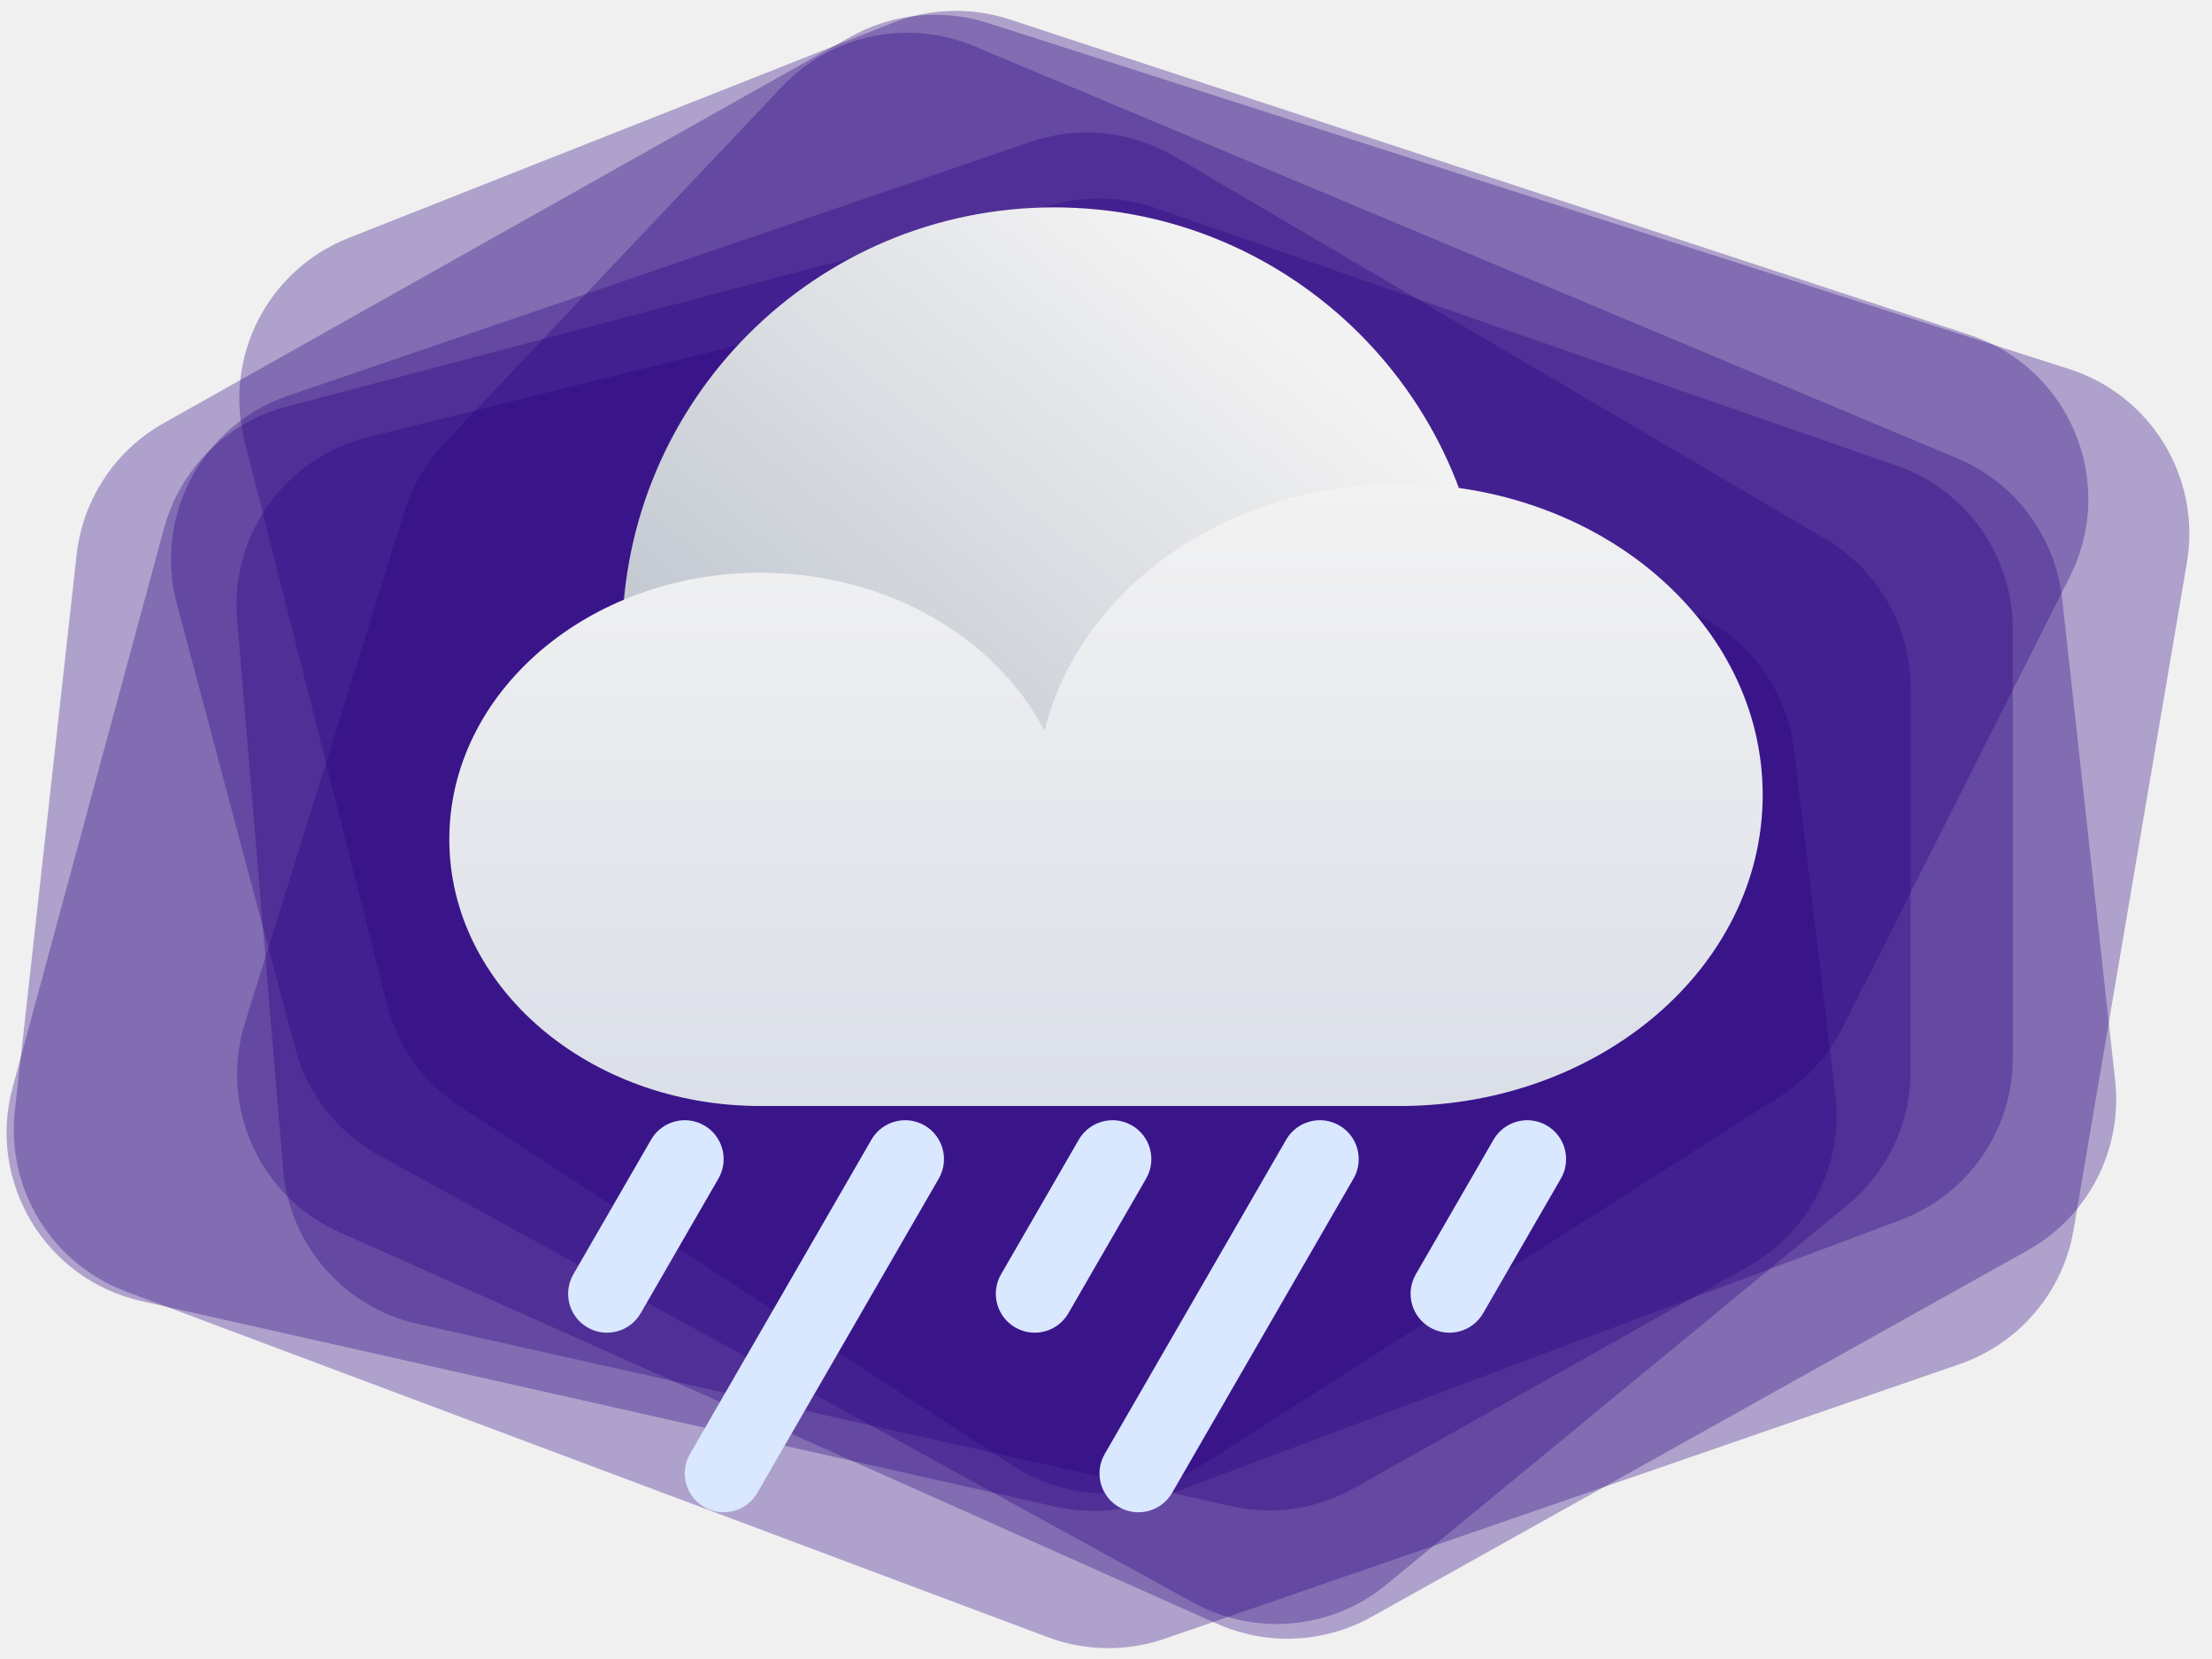
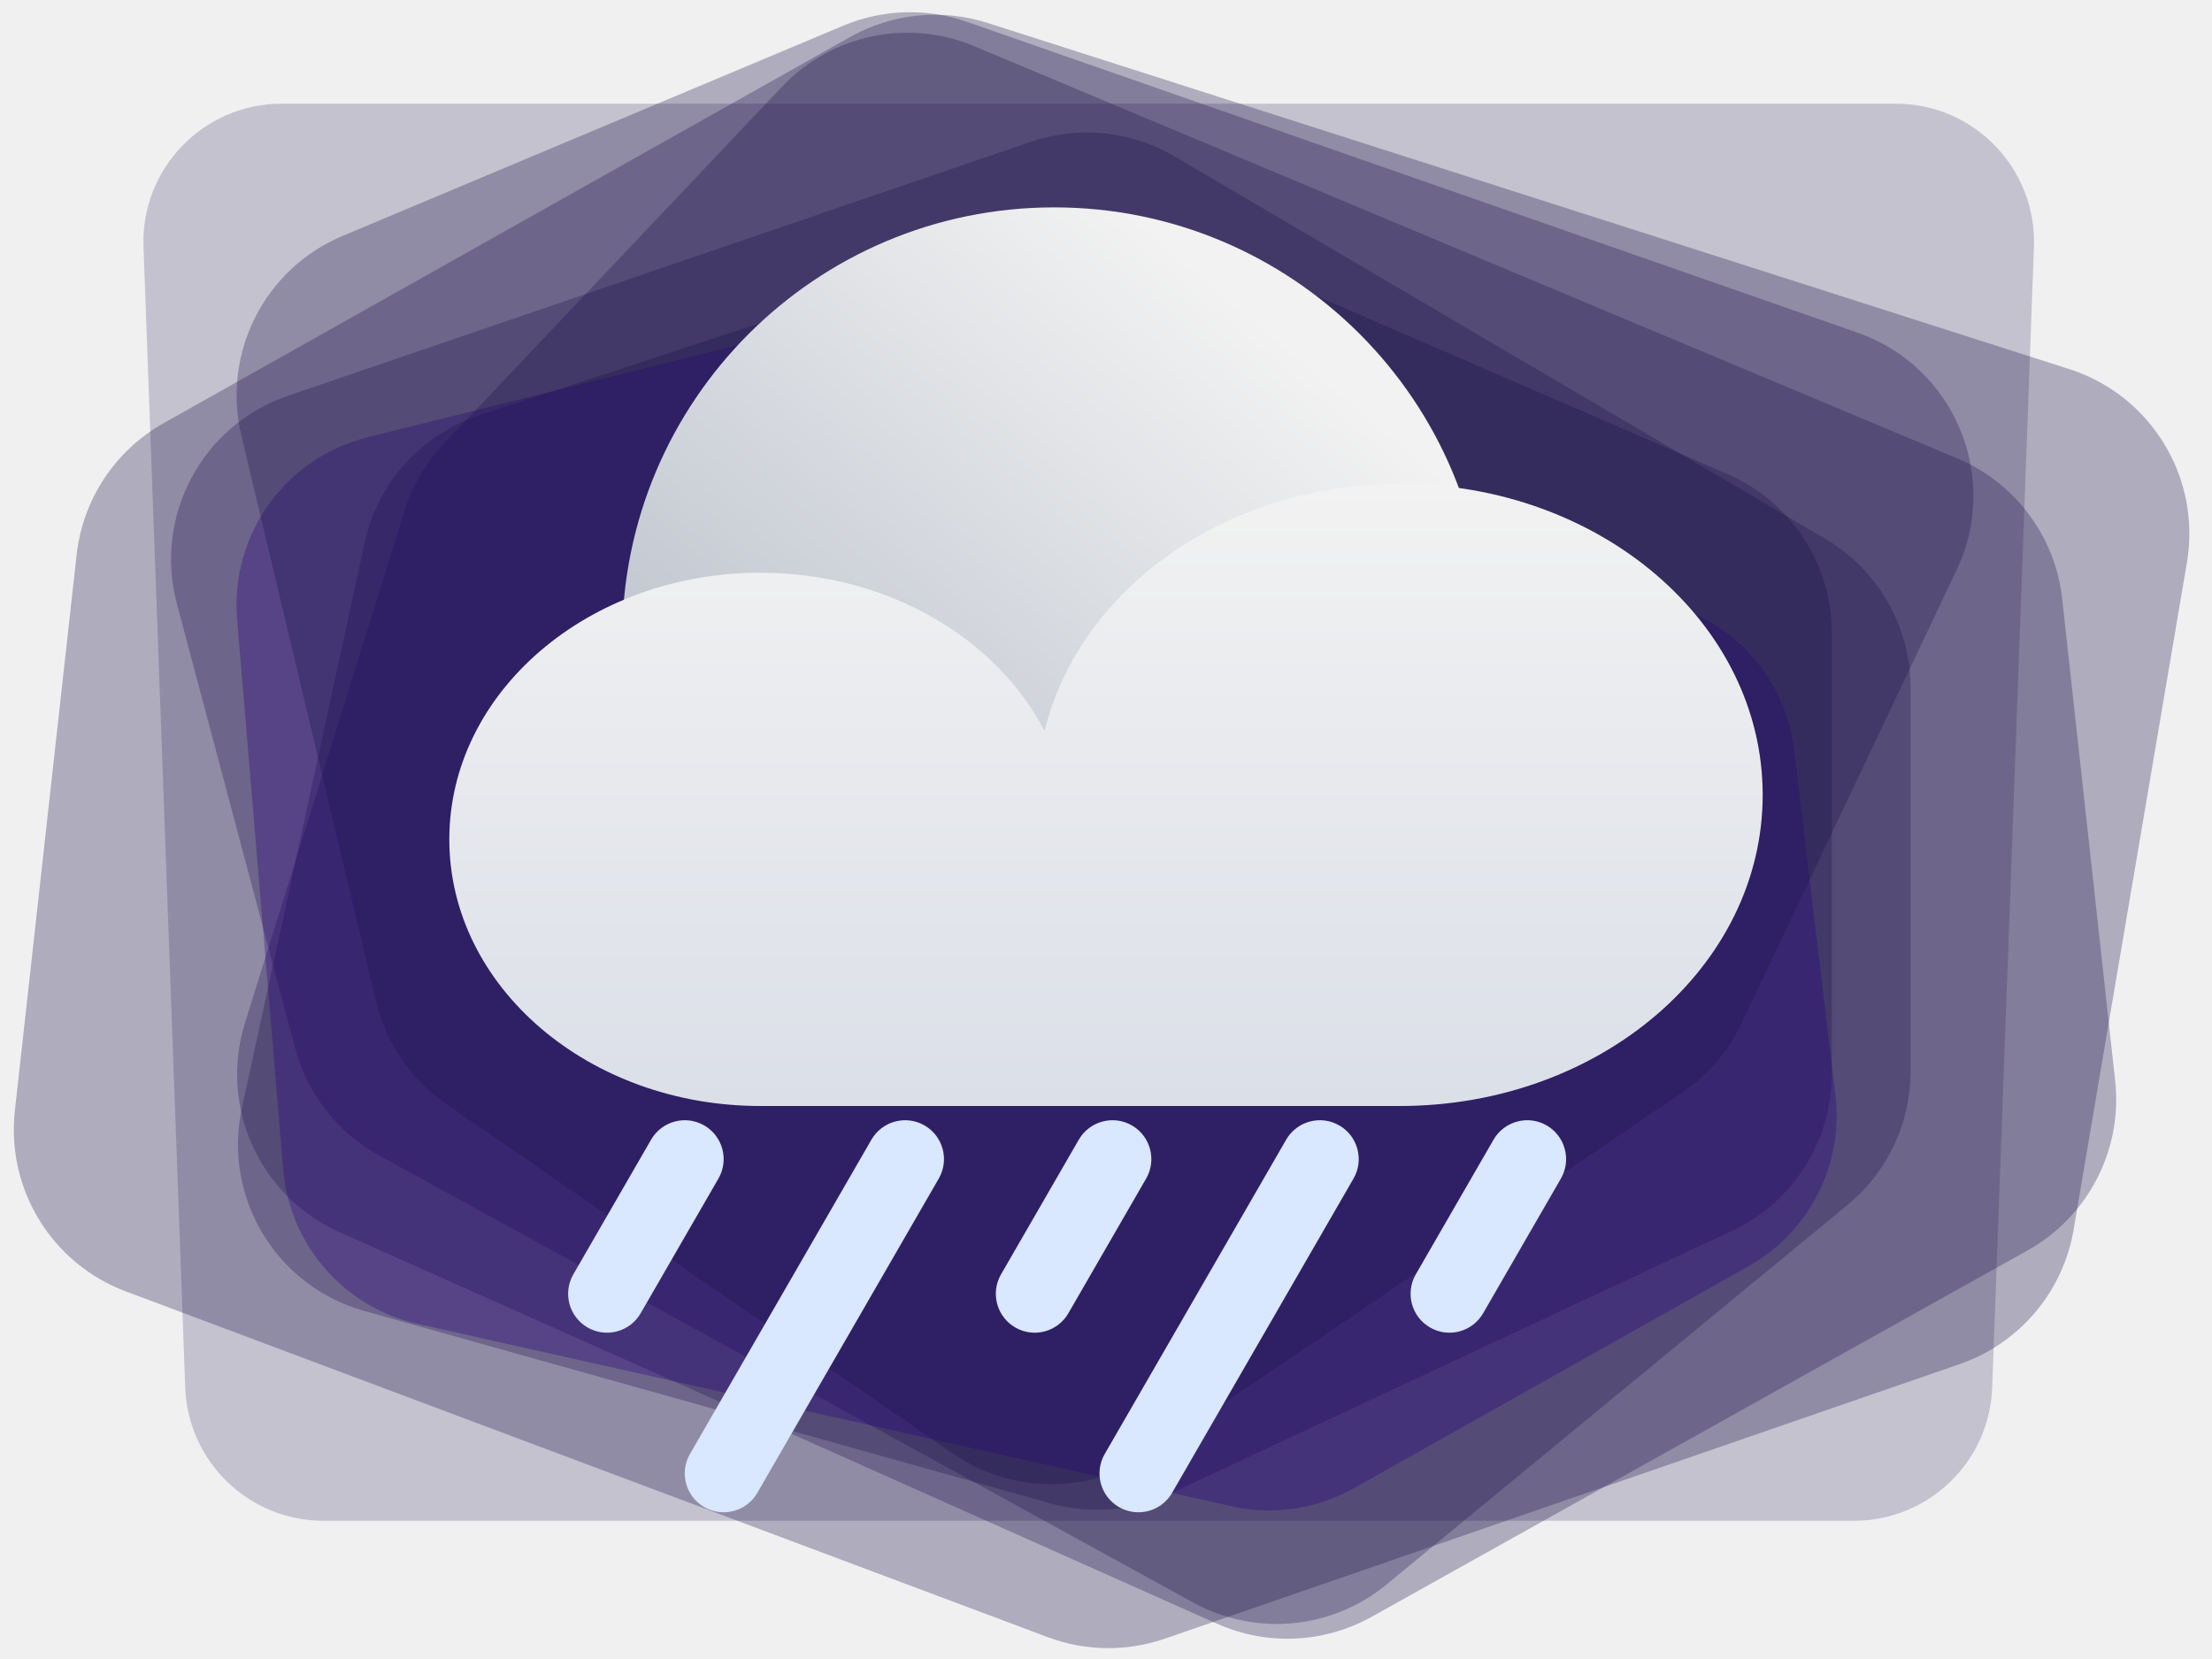
<svg xmlns="http://www.w3.org/2000/svg" width="64" height="48" viewBox="0 0 64 48" fill="none">
-   <g clip-path="url(#clip0_53_1881)">
-     <path d="M33.702 47.412C32.602 47.792 31.404 47.776 30.314 47.368L3.644 37.366C1.501 36.563 0.177 34.407 0.43 32.133L2.217 16.049C2.395 14.449 3.332 13.032 4.735 12.243L24.601 1.068C25.812 0.387 27.252 0.241 28.576 0.664L59.868 10.678C62.239 11.436 63.69 13.823 63.274 16.277L59.996 35.579C59.69 37.38 58.426 38.871 56.699 39.468L33.702 47.412Z" fill="#290081" fill-opacity="0.33" />
-     <path d="M29.828 4.102C31.207 3.631 32.723 3.785 33.979 4.523L52.812 15.59C54.34 16.488 55.279 18.128 55.279 19.901V31C55.279 32.494 54.611 33.91 53.457 34.86L40.115 45.846C38.536 47.147 36.324 47.354 34.53 46.369L10.966 33.43C9.768 32.772 8.892 31.653 8.541 30.333L5.117 17.468C4.442 14.929 5.846 12.301 8.332 11.451L29.828 4.102Z" fill="#290081" fill-opacity="0.33" />
-     <path d="M22.624 2.51C24.054 0.999 26.269 0.532 28.188 1.337L56.629 13.262C58.304 13.964 59.467 15.52 59.665 17.326L61.198 31.265C61.418 33.262 60.42 35.197 58.666 36.177L39.688 46.778C38.311 47.547 36.652 47.622 35.212 46.979L9.823 35.651C7.509 34.618 6.333 32.017 7.087 29.597L11.702 14.788C11.929 14.059 12.32 13.392 12.845 12.837L22.624 2.51Z" fill="#290081" fill-opacity="0.33" />
-     <path d="M30.525 5.908C31.486 5.655 32.502 5.694 33.441 6.021L54.877 13.473C56.887 14.171 58.235 16.067 58.235 18.195V30.615C58.235 32.699 56.942 34.565 54.991 35.297L33.397 43.396C32.486 43.738 31.494 43.806 30.544 43.593L4.094 37.645C1.317 37.021 -0.379 34.208 0.365 31.46L4.744 15.291C5.212 13.565 6.566 12.219 8.297 11.763L30.525 5.908Z" fill="#290081" fill-opacity="0.33" />
-     <path d="M26.946 8.59C28.064 8.312 29.244 8.428 30.286 8.92L49.08 17.779C50.638 18.514 51.708 19.999 51.912 21.709L53.104 31.686C53.344 33.692 52.352 35.646 50.591 36.636L39.172 43.059C38.096 43.665 36.833 43.85 35.628 43.58L12.082 38.303C9.951 37.825 8.376 36.019 8.194 33.842L6.86 17.921C6.655 15.477 8.254 13.245 10.634 12.652L26.946 8.59Z" fill="#290081" fill-opacity="0.33" />
-     <path d="M25.819 0.665C26.905 0.235 28.108 0.2 29.218 0.564L56.981 9.687C59.886 10.641 61.262 13.957 59.886 16.687L53.31 29.734C52.906 30.536 52.292 31.215 51.534 31.699L34.713 42.429C33.061 43.483 30.945 43.475 29.301 42.407L13.321 32.028C12.264 31.341 11.506 30.281 11.197 29.06L7.077 12.76C6.461 10.323 7.749 7.809 10.086 6.885L25.819 0.665Z" fill="#290081" fill-opacity="0.33" />
-     <circle cx="30.5" cy="18.5" r="12.5" fill="url(#paint0_linear_53_1881)" />
-     <path fill-rule="evenodd" clip-rule="evenodd" d="M40.5 14C46.299 14 51 18.029 51 23C51 27.971 46.299 32 40.5 32C30.338 32 31.652 32 22 32C17.029 32 13 28.546 13 24.286C13 20.025 17.029 16.571 22 16.571C25.667 16.571 28.82 18.452 30.223 21.149C31.218 17.067 35.441 14 40.5 14Z" fill="url(#paint1_linear_53_1881)" />
+   <g clip-path="url(#clip0_55_2374)">
+     <path d="M4.152 7.146C4.069 4.881 5.883 3 8.149 3H54.851C57.117 3 58.931 4.881 58.848 7.146L57.641 40.146C57.562 42.297 55.796 44 53.644 44H9.356C7.204 44 5.438 42.297 5.359 40.146L4.152 7.146Z" fill="#180E48" fill-opacity="0.2" />
+     <path d="M33.702 47.412C32.602 47.792 31.404 47.776 30.314 47.368L3.644 37.366C1.501 36.563 0.177 34.407 0.43 32.133L2.217 16.049C2.395 14.449 3.332 13.032 4.735 12.243L24.601 1.068C25.812 0.387 27.252 0.241 28.576 0.664L59.868 10.678C62.239 11.436 63.69 13.823 63.274 16.277L59.996 35.579C59.69 37.38 58.426 38.871 56.699 39.468L33.702 47.412Z" fill="#180E48" fill-opacity="0.3" />
+     <path d="M29.828 4.102C31.207 3.631 32.723 3.785 33.979 4.523L52.812 15.59C54.34 16.488 55.279 18.128 55.279 19.901V31C55.279 32.494 54.611 33.91 53.457 34.86L40.115 45.846C38.536 47.147 36.324 47.354 34.53 46.369L10.966 33.43C9.768 32.772 8.892 31.653 8.541 30.333L5.117 17.468C4.442 14.929 5.846 12.301 8.332 11.451L29.828 4.102Z" fill="#180E48" fill-opacity="0.3" />
+     <path d="M22.624 2.51C24.054 0.999 26.269 0.532 28.188 1.337L56.629 13.262C58.304 13.964 59.467 15.52 59.665 17.326L61.198 31.265C61.418 33.262 60.42 35.197 58.666 36.177L39.688 46.778C38.311 47.547 36.652 47.622 35.212 46.979L9.823 35.651C7.509 34.618 6.333 32.017 7.087 29.597L11.702 14.788C11.929 14.059 12.32 13.392 12.845 12.837L22.624 2.51Z" fill="#180E48" fill-opacity="0.3" />
+     <path d="M30.378 6.593C31.541 6.211 32.804 6.269 33.928 6.756L49.989 13.72C51.817 14.512 53 16.314 53 18.307V31.081C53 33.022 51.877 34.788 50.119 35.61L33.865 43.214C32.781 43.721 31.55 43.822 30.397 43.499L10.536 37.929C7.988 37.215 6.438 34.639 7 32.054L10.55 15.704C10.926 13.971 12.192 12.568 13.876 12.014L30.378 6.593Z" fill="#180E48" fill-opacity="0.3" />
+     <path d="M26.946 8.59C28.064 8.312 29.244 8.428 30.286 8.92L49.08 17.779C50.638 18.514 51.708 19.999 51.912 21.709L53.104 31.686C53.344 33.692 52.352 35.646 50.591 36.636L39.172 43.059C38.096 43.665 36.833 43.85 35.628 43.58L12.082 38.303C9.951 37.825 8.376 36.019 8.194 33.842L6.86 17.921C6.655 15.476 8.254 13.244 10.634 12.652L26.946 8.59Z" fill="#290081" fill-opacity="0.33" />
+     <path d="M24.398 0.743C25.537 0.265 26.814 0.225 27.981 0.633L53.744 9.624C56.551 10.604 57.888 13.802 56.613 16.488L50.384 29.616C50.002 30.423 49.41 31.112 48.672 31.612L33.219 42.082C31.513 43.239 29.272 43.229 27.575 42.059L12.906 31.938C11.889 31.236 11.167 30.182 10.881 28.98L6.982 12.595C6.415 10.215 7.654 7.774 9.91 6.827L24.398 0.743Z" fill="#180E48" fill-opacity="0.3" />
+     <circle cx="30.5" cy="18.5" r="12.5" fill="url(#paint0_linear_55_2374)" />
+     <path fill-rule="evenodd" clip-rule="evenodd" d="M40.5 14C46.299 14 51 18.029 51 23C51 27.971 46.299 32 40.5 32C30.338 32 31.652 32 22 32C17.029 32 13 28.546 13 24.286C13 20.025 17.029 16.571 22 16.571C25.667 16.571 28.82 18.452 30.223 21.149C31.218 17.067 35.441 14 40.5 14Z" fill="url(#paint1_linear_55_2374)" />
    <path d="M16.588 36.871L18.838 32.974C19.149 32.436 19.837 32.252 20.375 32.562C20.913 32.873 21.098 33.561 20.787 34.099L18.537 37.996C18.226 38.535 17.538 38.719 17 38.408C16.462 38.097 16.278 37.41 16.588 36.871Z" fill="#D9E7FF" />
    <path d="M28.963 36.871L31.213 32.974C31.524 32.436 32.212 32.252 32.75 32.562C33.288 32.873 33.472 33.561 33.162 34.099L30.912 37.996C30.601 38.535 29.913 38.719 29.375 38.408C28.837 38.097 28.652 37.41 28.963 36.871Z" fill="#D9E7FF" />
    <path d="M40.963 36.871L43.213 32.974C43.524 32.436 44.212 32.252 44.75 32.562C45.288 32.873 45.472 33.561 45.162 34.099L42.912 37.996C42.601 38.535 41.913 38.719 41.375 38.408C40.837 38.097 40.653 37.41 40.963 36.871Z" fill="#D9E7FF" />
    <path d="M19.963 42.068L25.213 32.974C25.524 32.436 26.212 32.252 26.75 32.562C27.288 32.873 27.472 33.561 27.162 34.099L21.912 43.193C21.601 43.731 20.913 43.915 20.375 43.604C19.837 43.294 19.652 42.606 19.963 42.068Z" fill="#D9E7FF" />
    <path d="M31.963 42.068L37.213 32.974C37.524 32.436 38.212 32.252 38.75 32.562C39.288 32.873 39.472 33.561 39.162 34.099L33.912 43.193C33.601 43.731 32.913 43.915 32.375 43.604C31.837 43.294 31.652 42.606 31.963 42.068Z" fill="#D9E7FF" />
  </g>
  <defs>
-     <linearGradient id="paint0_linear_53_1881" x1="38" y1="10.5" x2="25" y2="26" gradientUnits="userSpaceOnUse">
+     <linearGradient id="paint0_linear_55_2374" x1="38" y1="10.5" x2="25" y2="26" gradientUnits="userSpaceOnUse">
      <stop stop-color="#F2F2F2" />
      <stop offset="0.976" stop-color="#BFC5CF" />
    </linearGradient>
-     <linearGradient id="paint1_linear_53_1881" x1="32" y1="14" x2="32" y2="32" gradientUnits="userSpaceOnUse">
+     <linearGradient id="paint1_linear_55_2374" x1="32" y1="14" x2="32" y2="32" gradientUnits="userSpaceOnUse">
      <stop stop-color="#F2F2F2" />
      <stop offset="1" stop-color="#DBDFE8" />
    </linearGradient>
-     <clipPath id="clip0_53_1881">
+     <clipPath id="clip0_55_2374">
      <rect width="64" height="48" fill="white" />
    </clipPath>
  </defs>
</svg>
